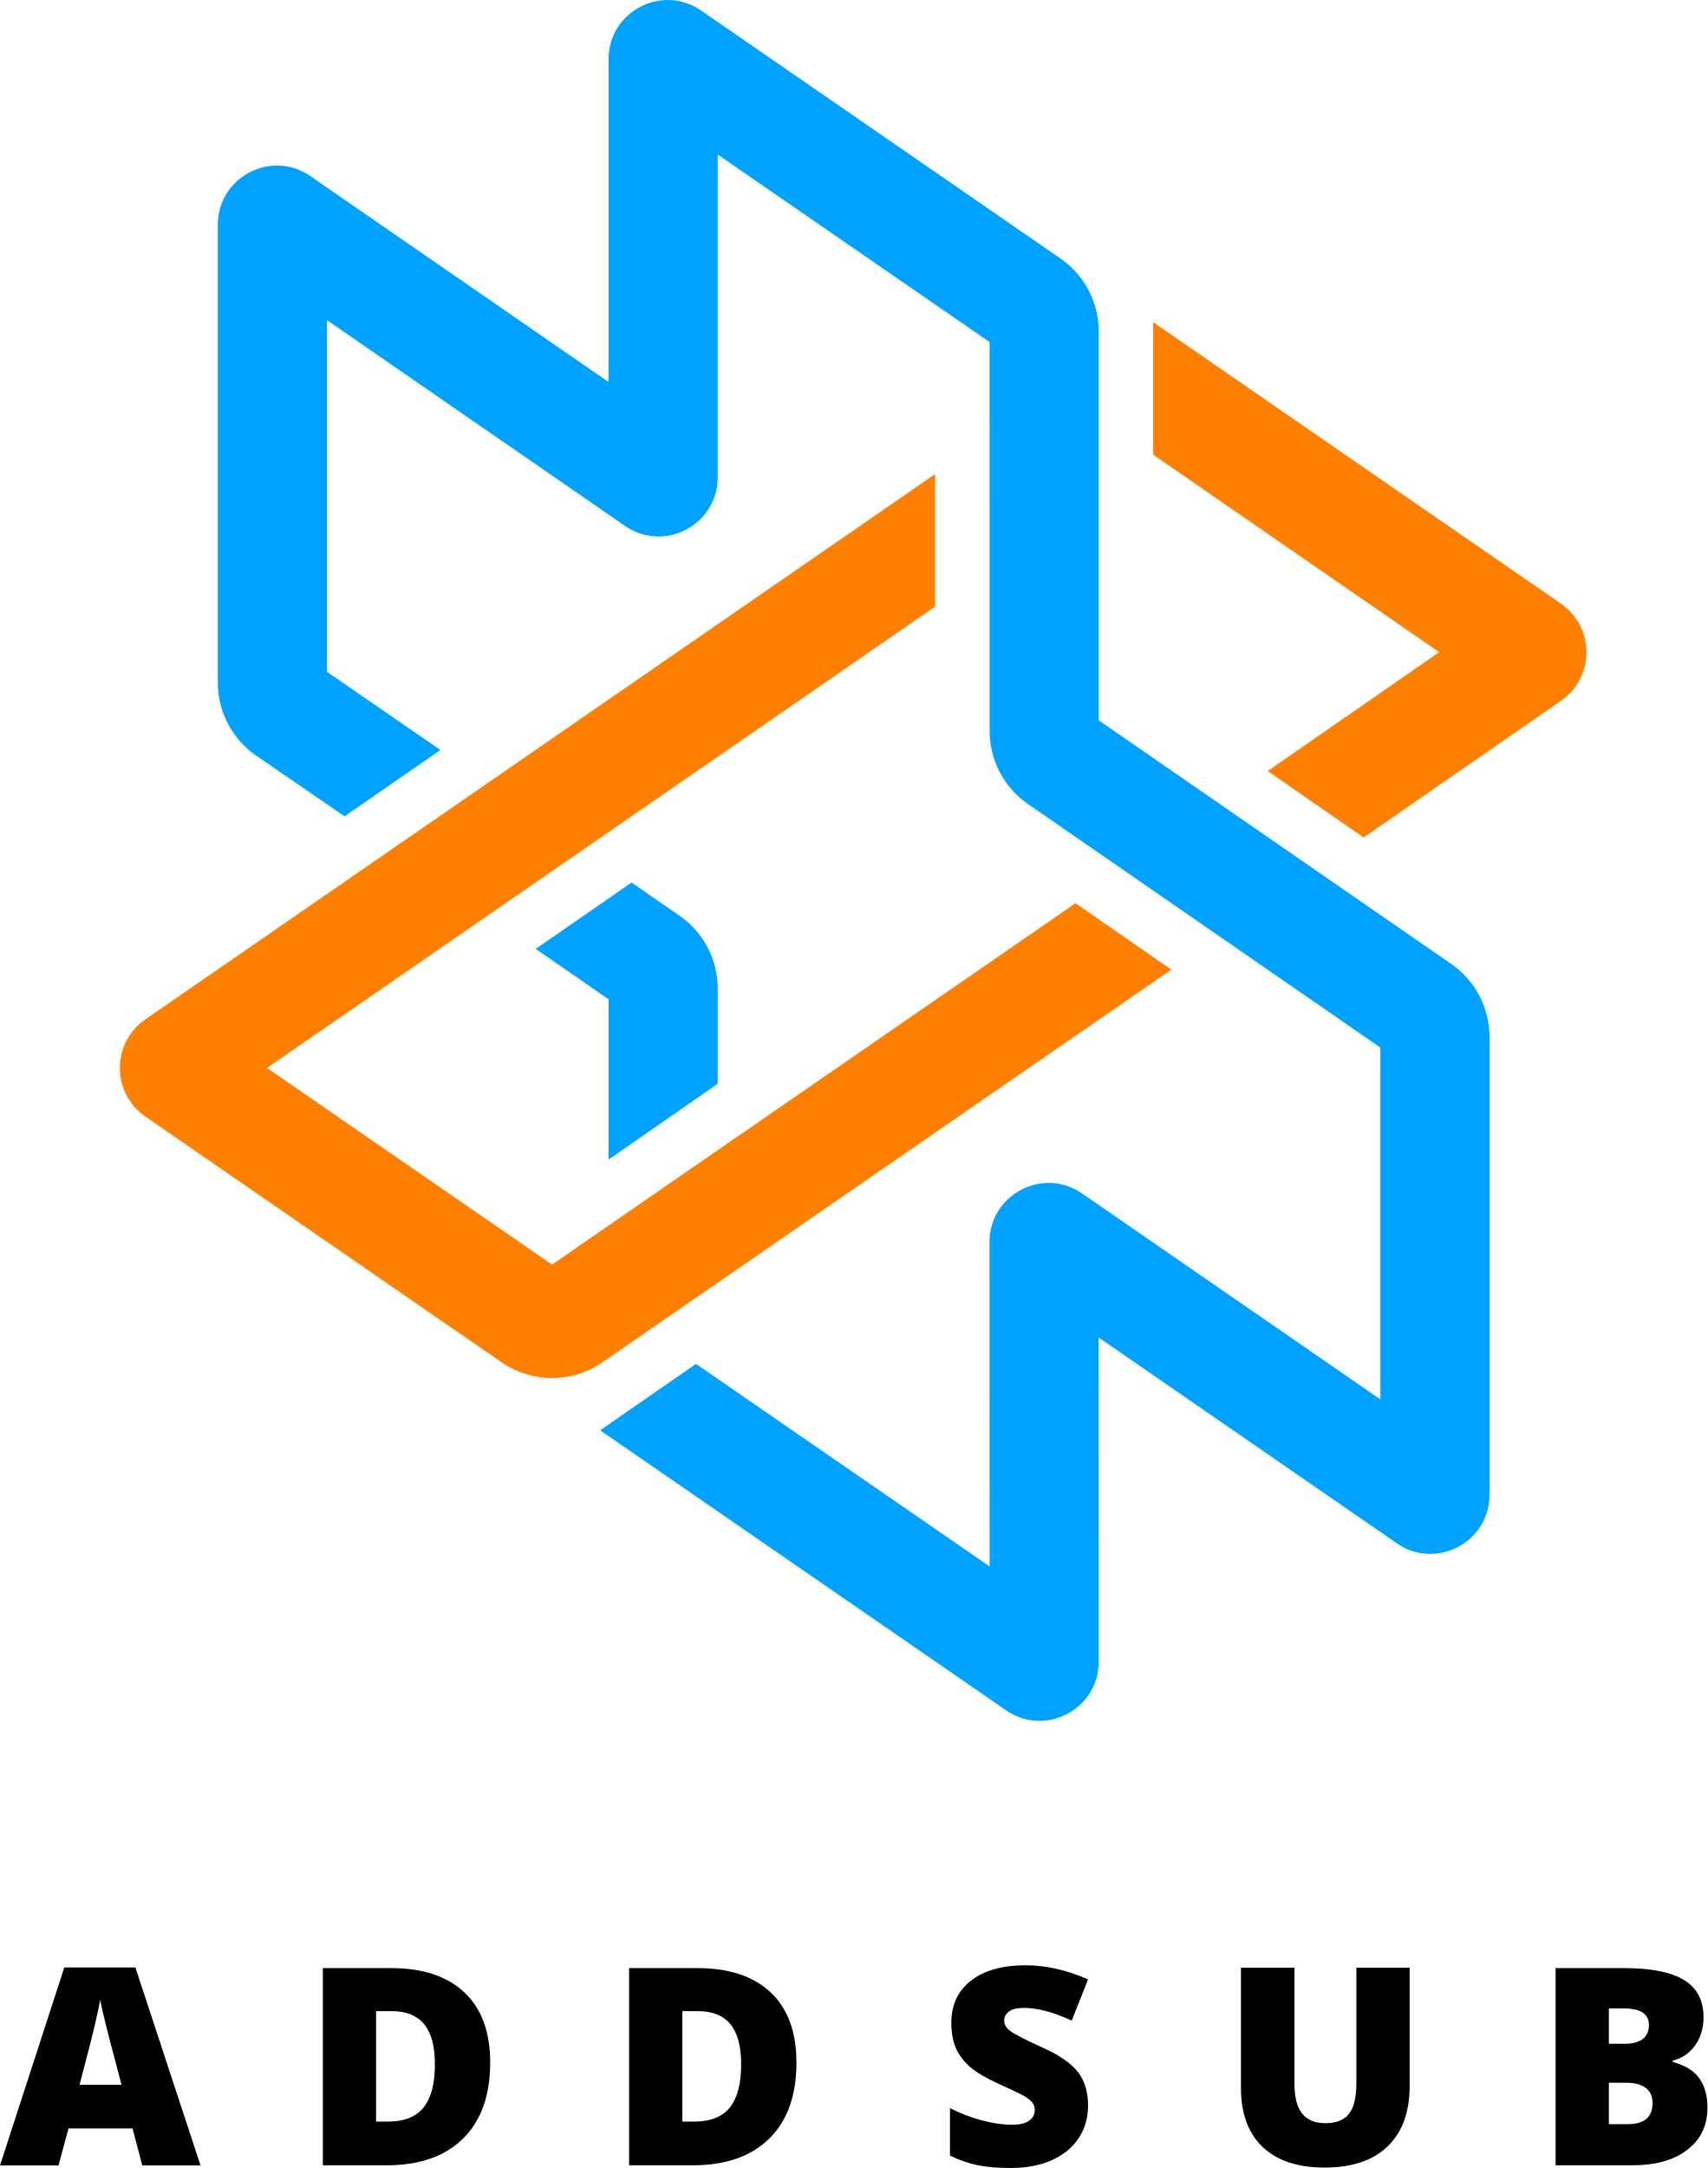
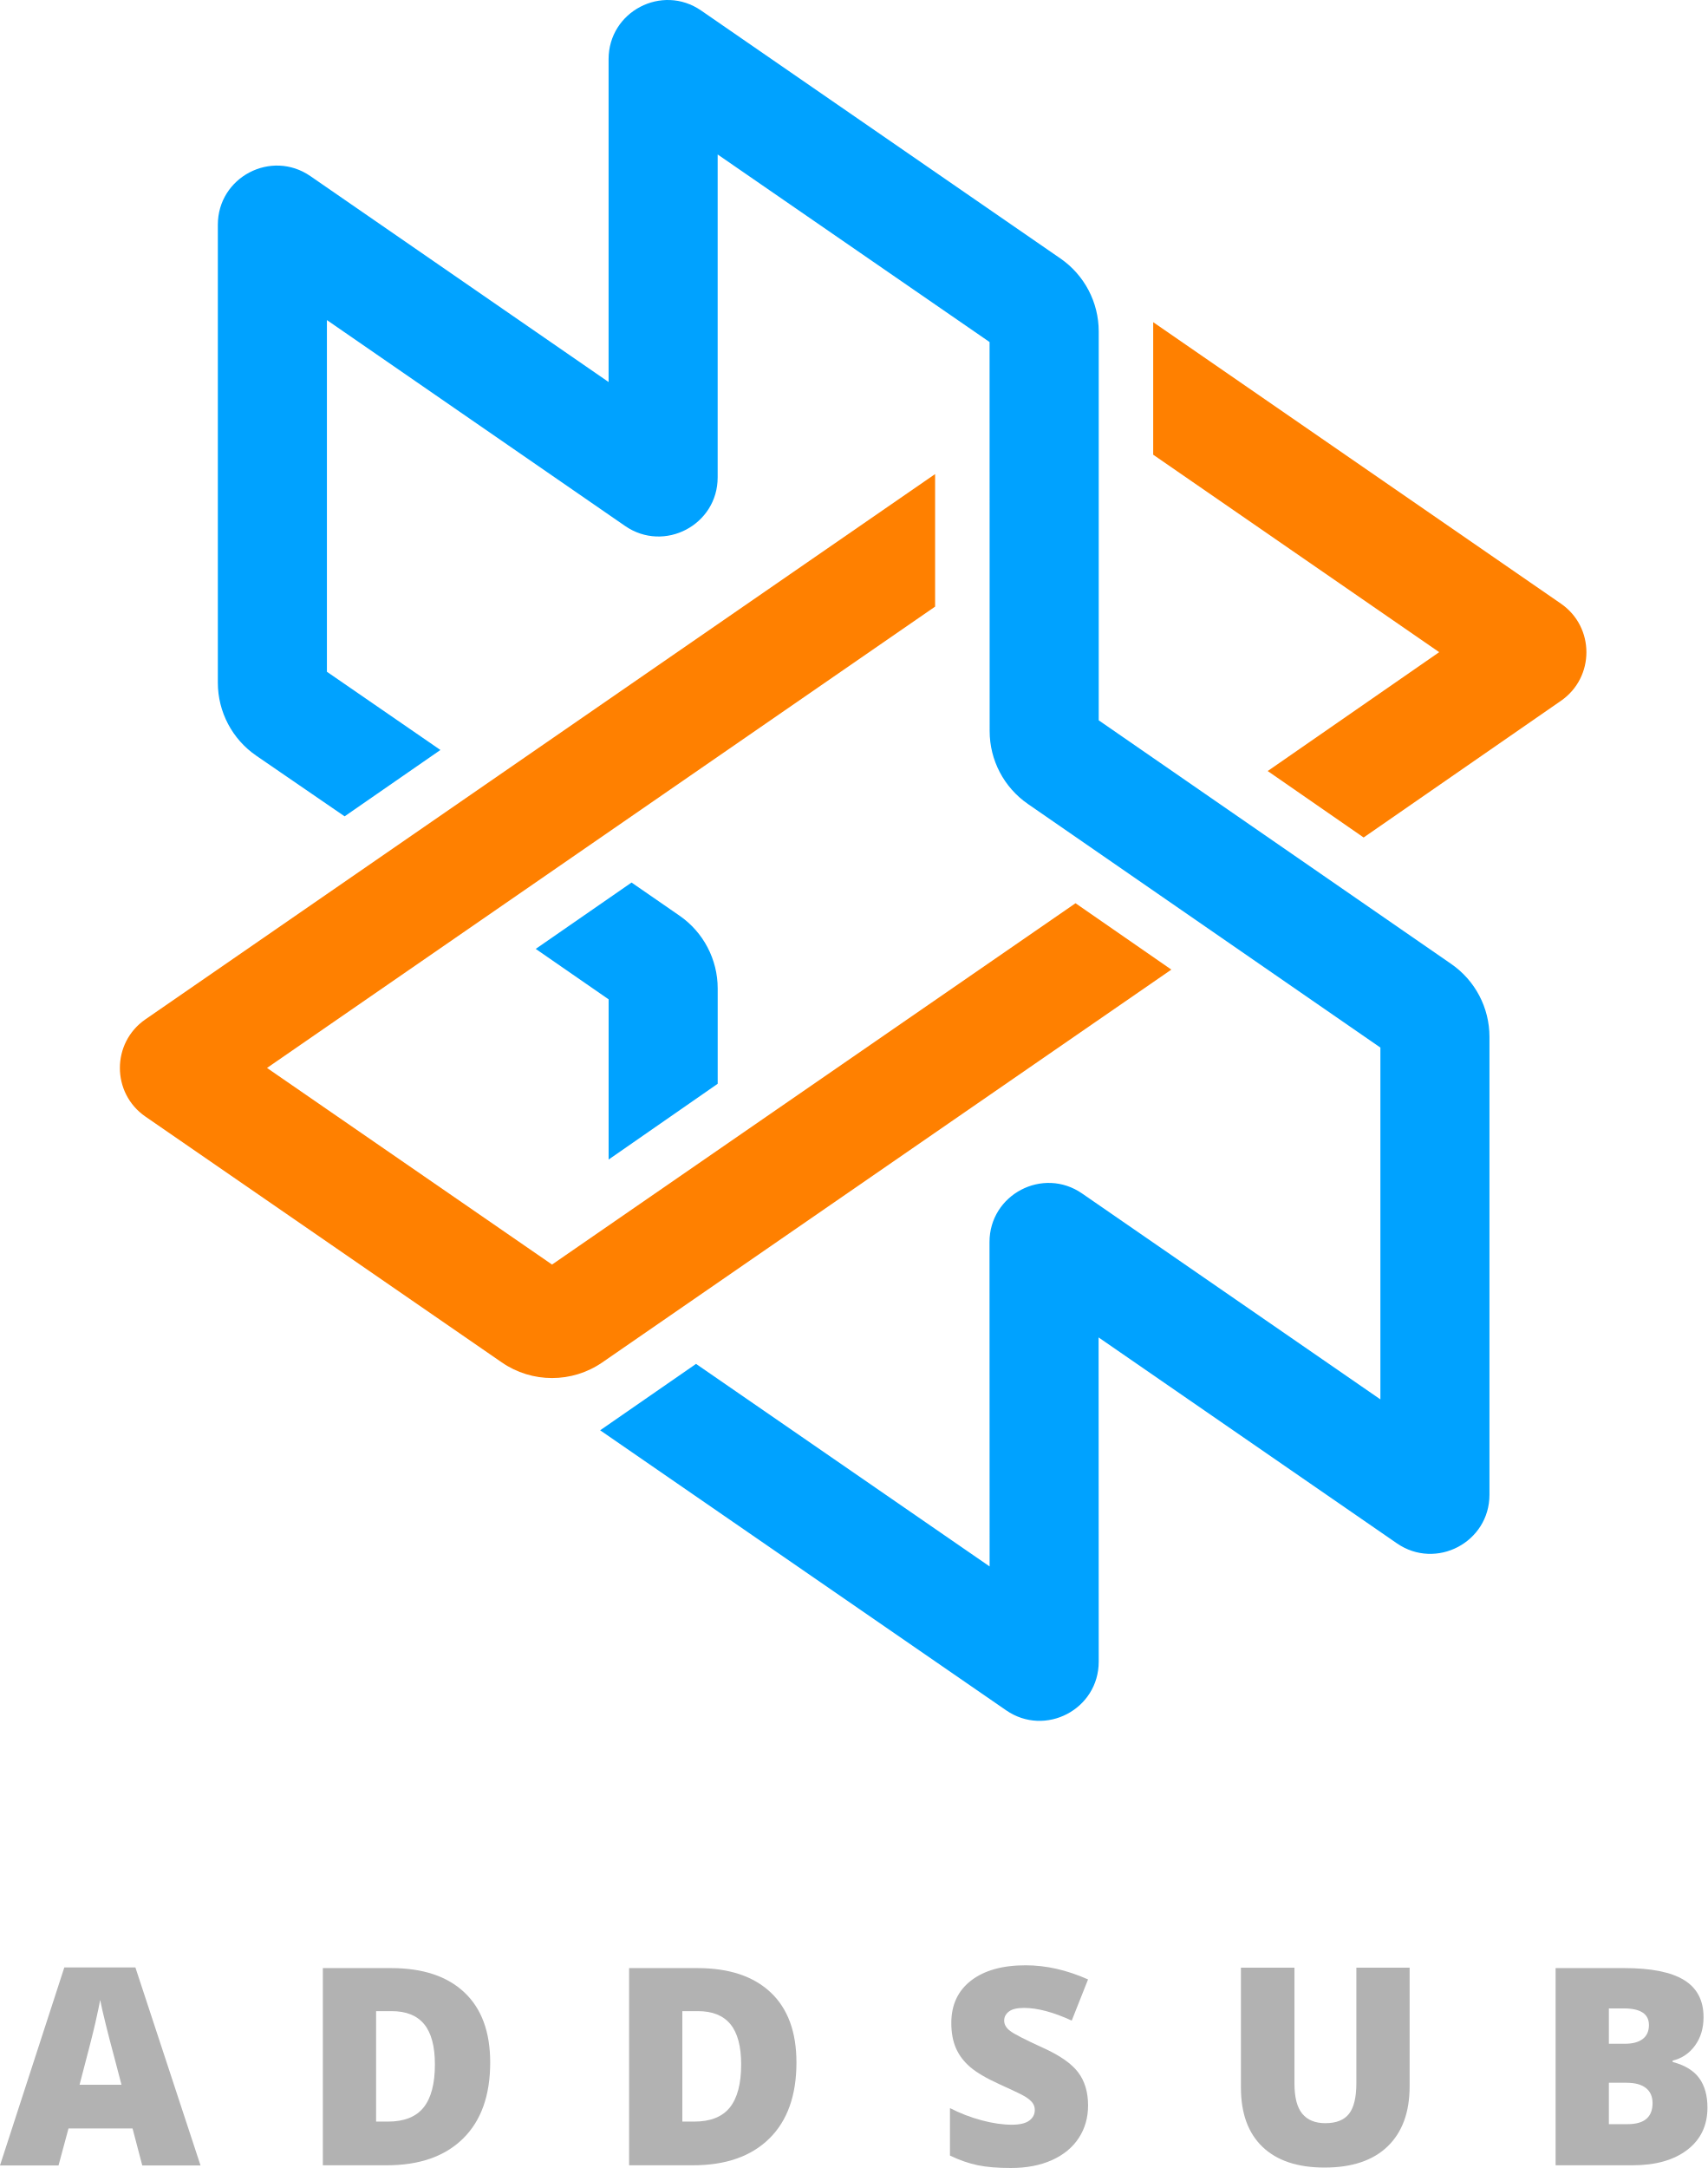
<svg xmlns="http://www.w3.org/2000/svg" version="1.1" id="Layer_1" x="0px" y="0px" width="185.474" height="235.449" viewBox="0 0 185.474 235.449" enable-background="new 0 0 792 612" xml:space="preserve">
  <defs id="defs35" />
  <g id="g3" transform="translate(-303.423,-189.1201)">
    <g id="g5">
      <path d="m 368.615,344.452 44.102,30.412 c 4.256,2.935 10.057,-0.113 10.055,-5.282 l -0.012,-35.214 32.4,22.36 c 4.255,2.936 10.058,-0.11 10.058,-5.279 v -49.726 c 0,-3.16 -1.552,-6.119 -4.152,-7.915 l -38.293,-26.46 v -42.236 c 0,-3.163 -1.555,-6.123 -4.157,-7.919 l -39.027,-26.927 c -4.255,-2.936 -10.057,0.11 -10.057,5.279 v 35.063 l -32.388,-22.359 c -4.254,-2.937 -10.058,0.108 -10.058,5.279 v 49.731 c 0,3.171 1.563,6.139 4.177,7.933 l 9.595,6.584 10.406,-7.207 -12.33,-8.495 v -38.193 l 32.388,22.359 c 4.255,2.938 10.058,-0.108 10.058,-5.278 v -35.066 l 29.536,20.37 0.009,42.249 c 0,3.16 1.552,6.119 4.152,7.916 l 38.293,26.459 v 38.206 l -32.403,-22.362 c -4.256,-2.938 -10.059,0.11 -10.058,5.281 l 0.012,35.223 -31.891,-21.997 -10.415,7.211 z" id="path7" style="fill:#00a2ff;fill-opacity:1" />
    </g>
    <g id="g9">
      <path d="m 381.383,306.82 -11.848,8.23 10e-4,-17.399 -7.919,-5.478 10.409,-7.208 5.205,3.595 c 2.601,1.796 4.153,4.756 4.153,7.917 l -0.001,10.343 z" id="path11" style="fill:#00a2ff;fill-opacity:1" />
    </g>
    <g id="g13">
      <path d="m 428.69,224.109 44.289,30.566 c 3.69,2.547 3.694,7.999 0.008,10.552 l -21.437,14.846 -10.421,-7.217 18.628,-12.91 -31.067,-21.444 v -14.393 z" id="path15" style="fill:#ff8000;fill-opacity:1" />
    </g>
    <g id="g17">
      <path d="m 357.927,337.078 -38.708,-26.695 c -3.696,-2.549 -3.697,-8.007 -0.002,-10.558 L 405,240.605 V 255 l -72.572,50.101 30.961,21.353 56.864,-39.241 10.409,7.208 -61.809,42.656 c -3.288,2.269 -7.637,2.27 -10.926,10e-4 z" id="path19" style="fill:#ff8000;fill-opacity:1" />
    </g>
  </g>
-   <path d="m 15.454,235.17 -1.055,-4.014 H 7.441 l -1.084,4.014 H 0 l 6.987,-21.504 h 7.72 l 7.075,21.504 h -6.328 z m -2.256,-8.76 -0.923,-3.516 c -0.215,-0.78 -0.476,-1.792 -0.784,-3.032 -0.308,-1.24 -0.51,-2.129 -0.608,-2.666 -0.088,0.498 -0.262,1.318 -0.52,2.461 -0.258,1.143 -0.833,3.395 -1.721,6.753 h 4.556 z" id="path21" style="fill:#010101" />
-   <path d="m 53.248,223.993 c 0,3.574 -0.984,6.328 -2.952,8.262 -1.968,1.934 -4.733,2.9 -8.298,2.9 h -6.929 v -21.416 h 7.412 c 3.437,0 6.091,0.879 7.961,2.637 1.87,1.758 2.806,4.297 2.806,7.617 z m -6.006,0.205 c 0,-1.963 -0.388,-3.418 -1.165,-4.365 -0.777,-0.947 -1.956,-1.421 -3.538,-1.421 h -1.685 v 11.997 h 1.289 c 1.758,0 3.047,-0.51 3.867,-1.531 0.822,-1.02 1.232,-2.58 1.232,-4.68 z" id="path23" style="fill:#010101" />
-   <path d="m 86.515,223.993 c 0,3.574 -0.983,6.328 -2.952,8.262 -1.968,1.934 -4.733,2.9 -8.298,2.9 h -6.929 v -21.416 h 7.412 c 3.438,0 6.092,0.879 7.961,2.637 1.87,1.758 2.806,4.297 2.806,7.617 z m -6.006,0.205 c 0,-1.963 -0.388,-3.418 -1.165,-4.365 -0.777,-0.947 -1.956,-1.421 -3.538,-1.421 h -1.685 v 11.997 h 1.289 c 1.758,0 3.047,-0.51 3.867,-1.531 0.822,-1.02 1.232,-2.58 1.232,-4.68 z" id="path25" style="fill:#010101" />
-   <path d="m 118.193,228.653 c 0,1.329 -0.337,2.508 -1.011,3.538 -0.674,1.03 -1.645,1.831 -2.915,2.402 -1.27,0.571 -2.759,0.856 -4.468,0.856 -1.426,0 -2.622,-0.1 -3.589,-0.3 -0.967,-0.2 -1.974,-0.55 -3.018,-1.048 v -5.156 c 1.103,0.567 2.251,1.008 3.442,1.326 1.191,0.318 2.285,0.477 3.281,0.477 0.859,0 1.49,-0.15 1.89,-0.447 0.4,-0.297 0.601,-0.682 0.601,-1.15 0,-0.293 -0.08,-0.549 -0.242,-0.769 -0.16,-0.22 -0.42,-0.442 -0.775,-0.667 -0.356,-0.224 -1.307,-0.684 -2.85,-1.377 -1.396,-0.634 -2.443,-1.249 -3.143,-1.846 -0.698,-0.596 -1.215,-1.278 -1.553,-2.051 -0.336,-0.771 -0.505,-1.684 -0.505,-2.738 0,-1.974 0.718,-3.512 2.153,-4.615 1.436,-1.103 3.408,-1.654 5.918,-1.654 2.217,0 4.479,0.512 6.782,1.537 l -1.772,4.469 c -2.002,-0.919 -3.73,-1.377 -5.186,-1.377 -0.752,0 -1.299,0.131 -1.641,0.395 -0.342,0.264 -0.513,0.591 -0.513,0.982 0,0.42 0.217,0.795 0.651,1.127 0.436,0.333 1.615,0.938 3.538,1.816 1.846,0.831 3.128,1.722 3.845,2.674 0.722,0.953 1.08,2.151 1.08,3.596 z" id="path27" style="fill:#010101" />
-   <path d="m 153.122,213.691 v 12.891 c 0,2.803 -0.793,4.973 -2.38,6.512 -1.587,1.537 -3.874,2.307 -6.862,2.307 -2.92,0 -5.164,-0.747 -6.731,-2.241 -1.567,-1.494 -2.351,-3.644 -2.351,-6.445 v -13.022 h 5.814 v 12.568 c 0,1.514 0.283,2.611 0.85,3.296 0.567,0.685 1.402,1.025 2.506,1.025 1.182,0 2.039,-0.34 2.57,-1.019 0.531,-0.678 0.799,-1.789 0.799,-3.332 v -12.539 h 5.785 z" id="path29" style="fill:#010101" />
-   <path d="m 168.98,213.739 h 7.471 c 2.911,0 5.071,0.432 6.481,1.297 1.411,0.863 2.117,2.209 2.117,4.035 0,1.201 -0.308,2.227 -0.923,3.076 -0.615,0.849 -1.425,1.396 -2.432,1.641 v 0.146 c 1.329,0.352 2.29,0.938 2.886,1.758 0.596,0.82 0.894,1.885 0.894,3.193 0,1.943 -0.729,3.475 -2.19,4.592 -1.46,1.118 -3.449,1.678 -5.969,1.678 h -8.335 v -21.416 z m 5.786,8.218 h 1.743 c 0.831,0 1.472,-0.171 1.927,-0.513 0.453,-0.342 0.681,-0.85 0.681,-1.523 0,-1.201 -0.908,-1.802 -2.725,-1.802 h -1.626 v 3.838 z m 0,4.234 v 4.497 h 2.036 c 1.806,0 2.71,-0.762 2.71,-2.285 0,-0.714 -0.242,-1.26 -0.725,-1.641 -0.484,-0.381 -1.184,-0.571 -2.103,-0.571 h -1.918 z" id="path31" style="fill:#010101" />
+   <path d="m 15.454,235.17 -1.055,-4.014 H 7.441 l -1.084,4.014 H 0 l 6.987,-21.504 h 7.72 l 7.075,21.504 h -6.328 z m -2.256,-8.76 -0.923,-3.516 c -0.215,-0.78 -0.476,-1.792 -0.784,-3.032 -0.308,-1.24 -0.51,-2.129 -0.608,-2.666 -0.088,0.498 -0.262,1.318 -0.52,2.461 -0.258,1.143 -0.833,3.395 -1.721,6.753 h 4.556 z" id="path21" style="fill:#b2b2b2;fill-opacity:1" />
+   <path d="m 53.248,223.993 c 0,3.574 -0.984,6.328 -2.952,8.262 -1.968,1.934 -4.733,2.9 -8.298,2.9 h -6.929 v -21.416 h 7.412 c 3.437,0 6.091,0.879 7.961,2.637 1.87,1.758 2.806,4.297 2.806,7.617 z m -6.006,0.205 c 0,-1.963 -0.388,-3.418 -1.165,-4.365 -0.777,-0.947 -1.956,-1.421 -3.538,-1.421 h -1.685 v 11.997 h 1.289 c 1.758,0 3.047,-0.51 3.867,-1.531 0.822,-1.02 1.232,-2.58 1.232,-4.68 z" id="path23" style="fill:#b2b2b2;fill-opacity:1" />
+   <path d="m 86.515,223.993 c 0,3.574 -0.983,6.328 -2.952,8.262 -1.968,1.934 -4.733,2.9 -8.298,2.9 h -6.929 v -21.416 h 7.412 c 3.438,0 6.092,0.879 7.961,2.637 1.87,1.758 2.806,4.297 2.806,7.617 z m -6.006,0.205 c 0,-1.963 -0.388,-3.418 -1.165,-4.365 -0.777,-0.947 -1.956,-1.421 -3.538,-1.421 h -1.685 v 11.997 h 1.289 c 1.758,0 3.047,-0.51 3.867,-1.531 0.822,-1.02 1.232,-2.58 1.232,-4.68 z" id="path25" style="fill:#b2b2b2;fill-opacity:1" />
+   <path d="m 118.193,228.653 c 0,1.329 -0.337,2.508 -1.011,3.538 -0.674,1.03 -1.645,1.831 -2.915,2.402 -1.27,0.571 -2.759,0.856 -4.468,0.856 -1.426,0 -2.622,-0.1 -3.589,-0.3 -0.967,-0.2 -1.974,-0.55 -3.018,-1.048 v -5.156 c 1.103,0.567 2.251,1.008 3.442,1.326 1.191,0.318 2.285,0.477 3.281,0.477 0.859,0 1.49,-0.15 1.89,-0.447 0.4,-0.297 0.601,-0.682 0.601,-1.15 0,-0.293 -0.08,-0.549 -0.242,-0.769 -0.16,-0.22 -0.42,-0.442 -0.775,-0.667 -0.356,-0.224 -1.307,-0.684 -2.85,-1.377 -1.396,-0.634 -2.443,-1.249 -3.143,-1.846 -0.698,-0.596 -1.215,-1.278 -1.553,-2.051 -0.336,-0.771 -0.505,-1.684 -0.505,-2.738 0,-1.974 0.718,-3.512 2.153,-4.615 1.436,-1.103 3.408,-1.654 5.918,-1.654 2.217,0 4.479,0.512 6.782,1.537 l -1.772,4.469 c -2.002,-0.919 -3.73,-1.377 -5.186,-1.377 -0.752,0 -1.299,0.131 -1.641,0.395 -0.342,0.264 -0.513,0.591 -0.513,0.982 0,0.42 0.217,0.795 0.651,1.127 0.436,0.333 1.615,0.938 3.538,1.816 1.846,0.831 3.128,1.722 3.845,2.674 0.722,0.953 1.08,2.151 1.08,3.596 z" id="path27" style="fill:#b2b2b2;fill-opacity:1" />
+   <path d="m 153.122,213.691 v 12.891 c 0,2.803 -0.793,4.973 -2.38,6.512 -1.587,1.537 -3.874,2.307 -6.862,2.307 -2.92,0 -5.164,-0.747 -6.731,-2.241 -1.567,-1.494 -2.351,-3.644 -2.351,-6.445 v -13.022 h 5.814 v 12.568 c 0,1.514 0.283,2.611 0.85,3.296 0.567,0.685 1.402,1.025 2.506,1.025 1.182,0 2.039,-0.34 2.57,-1.019 0.531,-0.678 0.799,-1.789 0.799,-3.332 v -12.539 h 5.785 z" id="path29" style="fill:#b2b2b2;fill-opacity:1" />
+   <path d="m 168.98,213.739 h 7.471 c 2.911,0 5.071,0.432 6.481,1.297 1.411,0.863 2.117,2.209 2.117,4.035 0,1.201 -0.308,2.227 -0.923,3.076 -0.615,0.849 -1.425,1.396 -2.432,1.641 v 0.146 c 1.329,0.352 2.29,0.938 2.886,1.758 0.596,0.82 0.894,1.885 0.894,3.193 0,1.943 -0.729,3.475 -2.19,4.592 -1.46,1.118 -3.449,1.678 -5.969,1.678 h -8.335 v -21.416 z m 5.786,8.218 h 1.743 c 0.831,0 1.472,-0.171 1.927,-0.513 0.453,-0.342 0.681,-0.85 0.681,-1.523 0,-1.201 -0.908,-1.802 -2.725,-1.802 h -1.626 v 3.838 z m 0,4.234 v 4.497 h 2.036 c 1.806,0 2.71,-0.762 2.71,-2.285 0,-0.714 -0.242,-1.26 -0.725,-1.641 -0.484,-0.381 -1.184,-0.571 -2.103,-0.571 h -1.918 z" id="path31" style="fill:#b2b2b2;fill-opacity:1" />
</svg>
